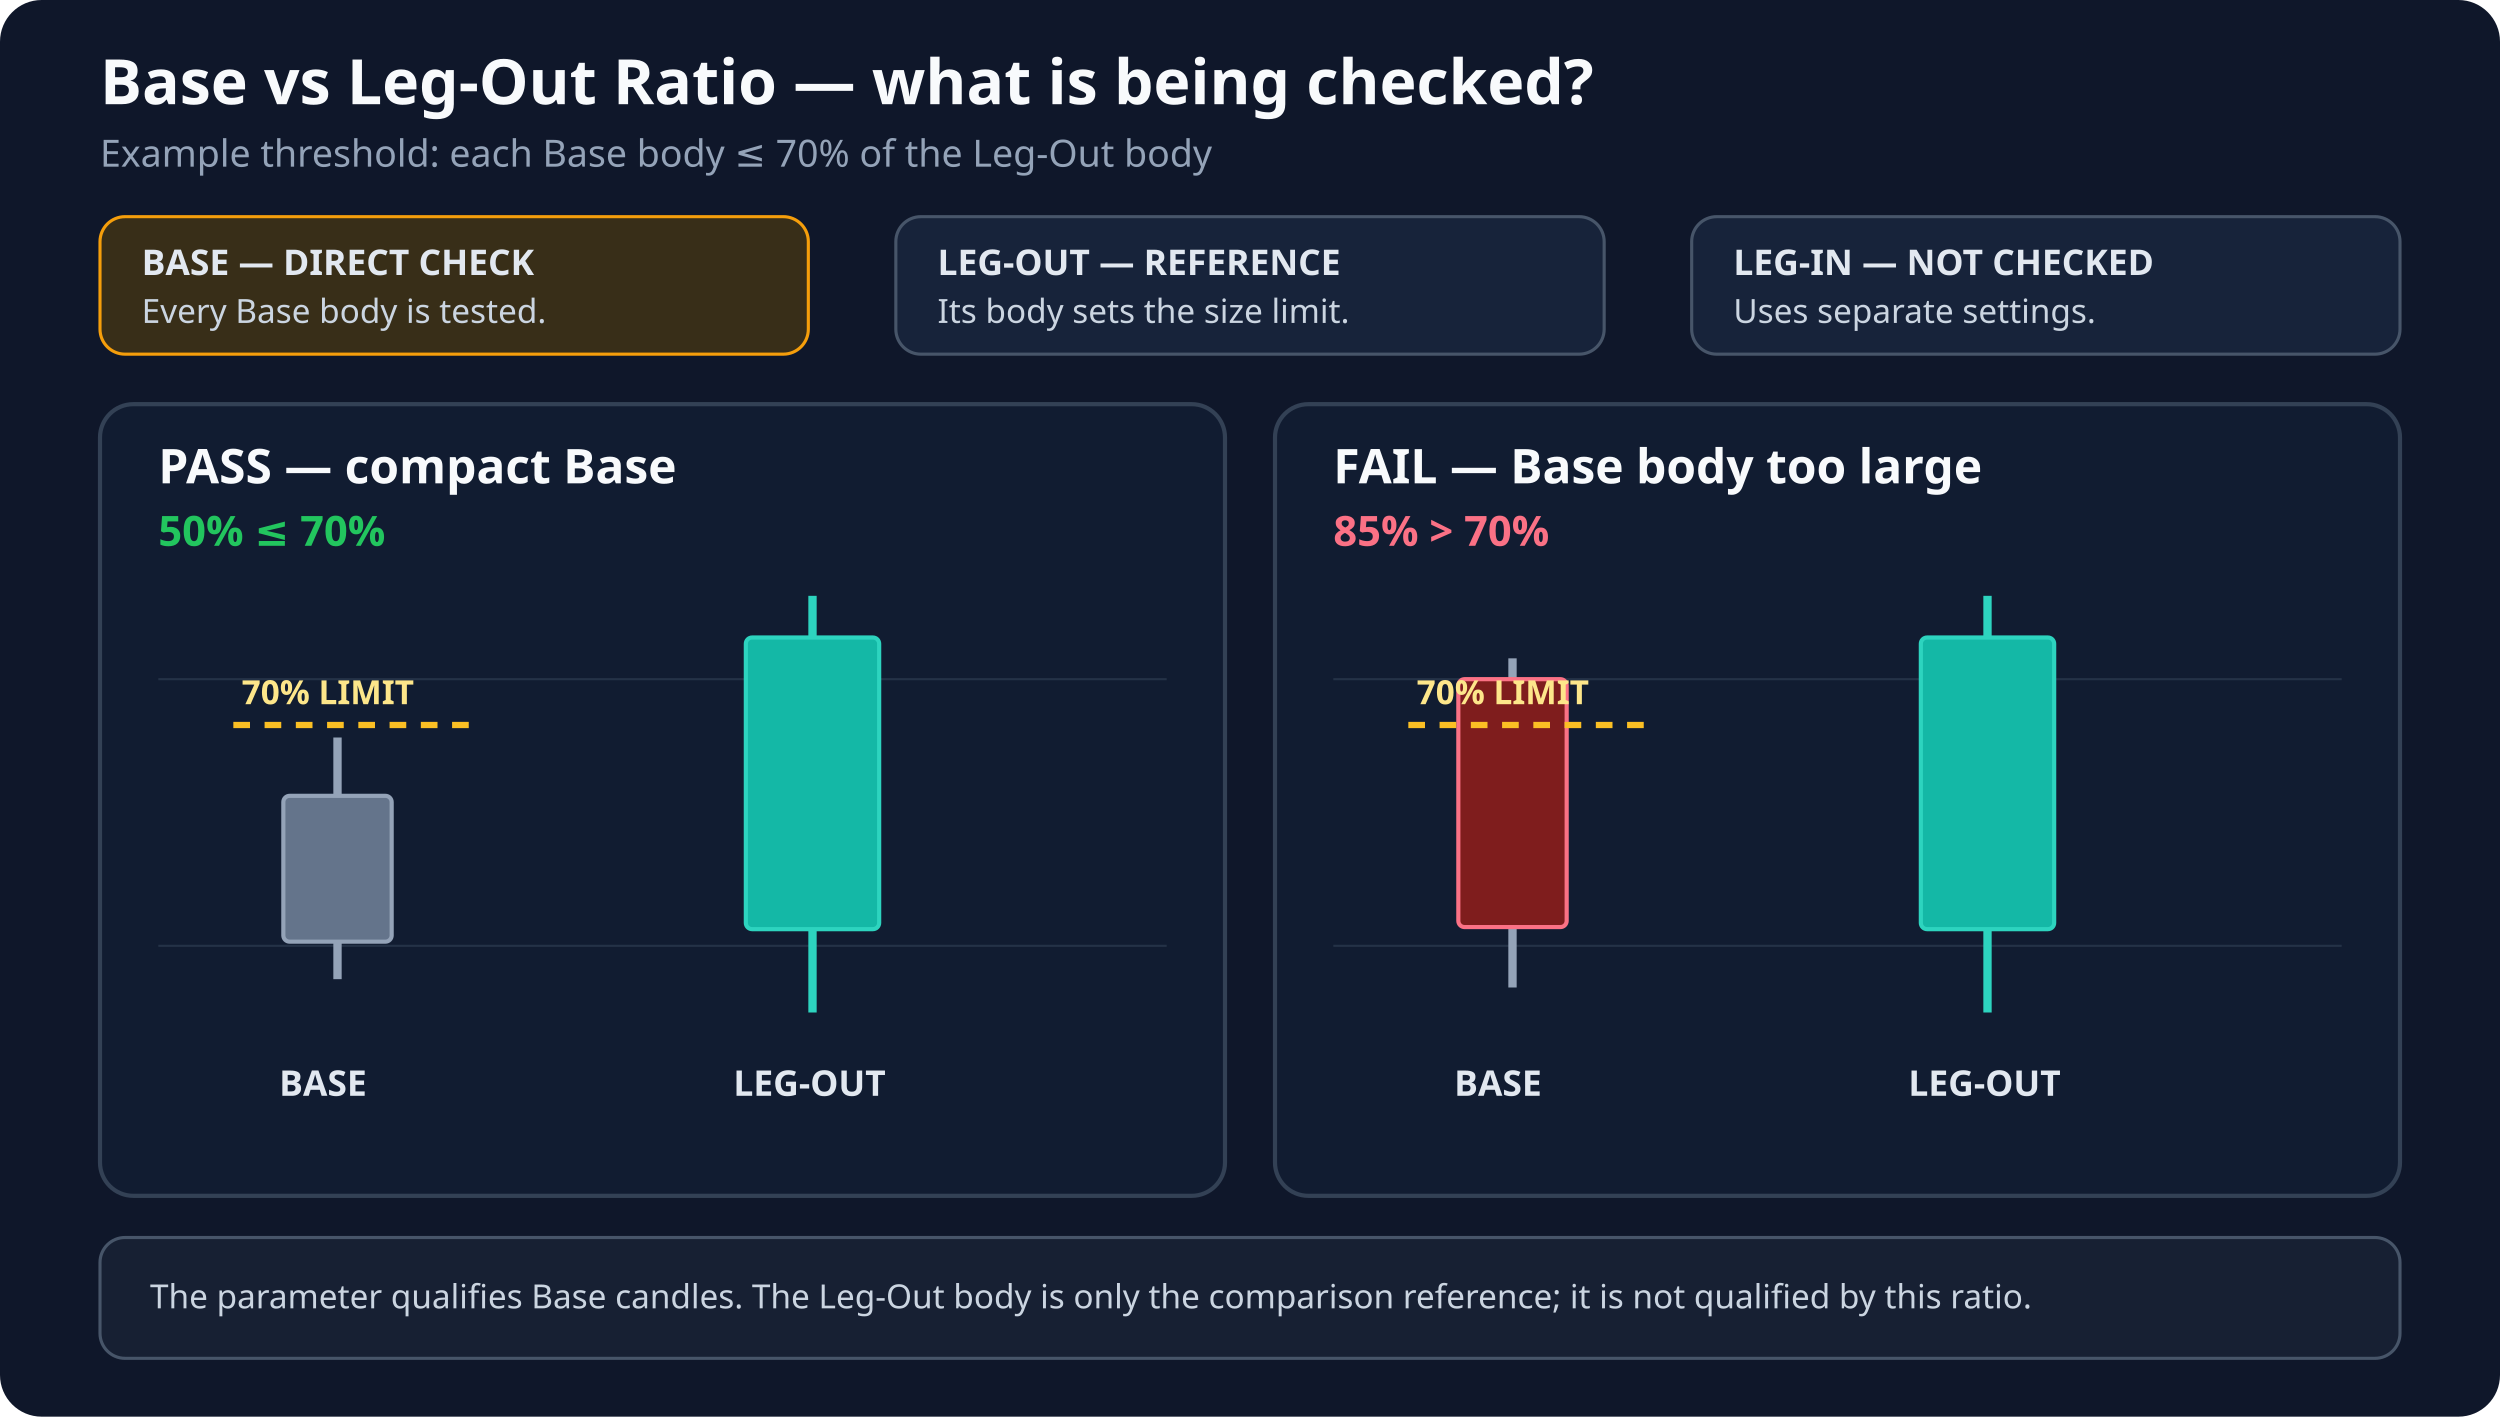
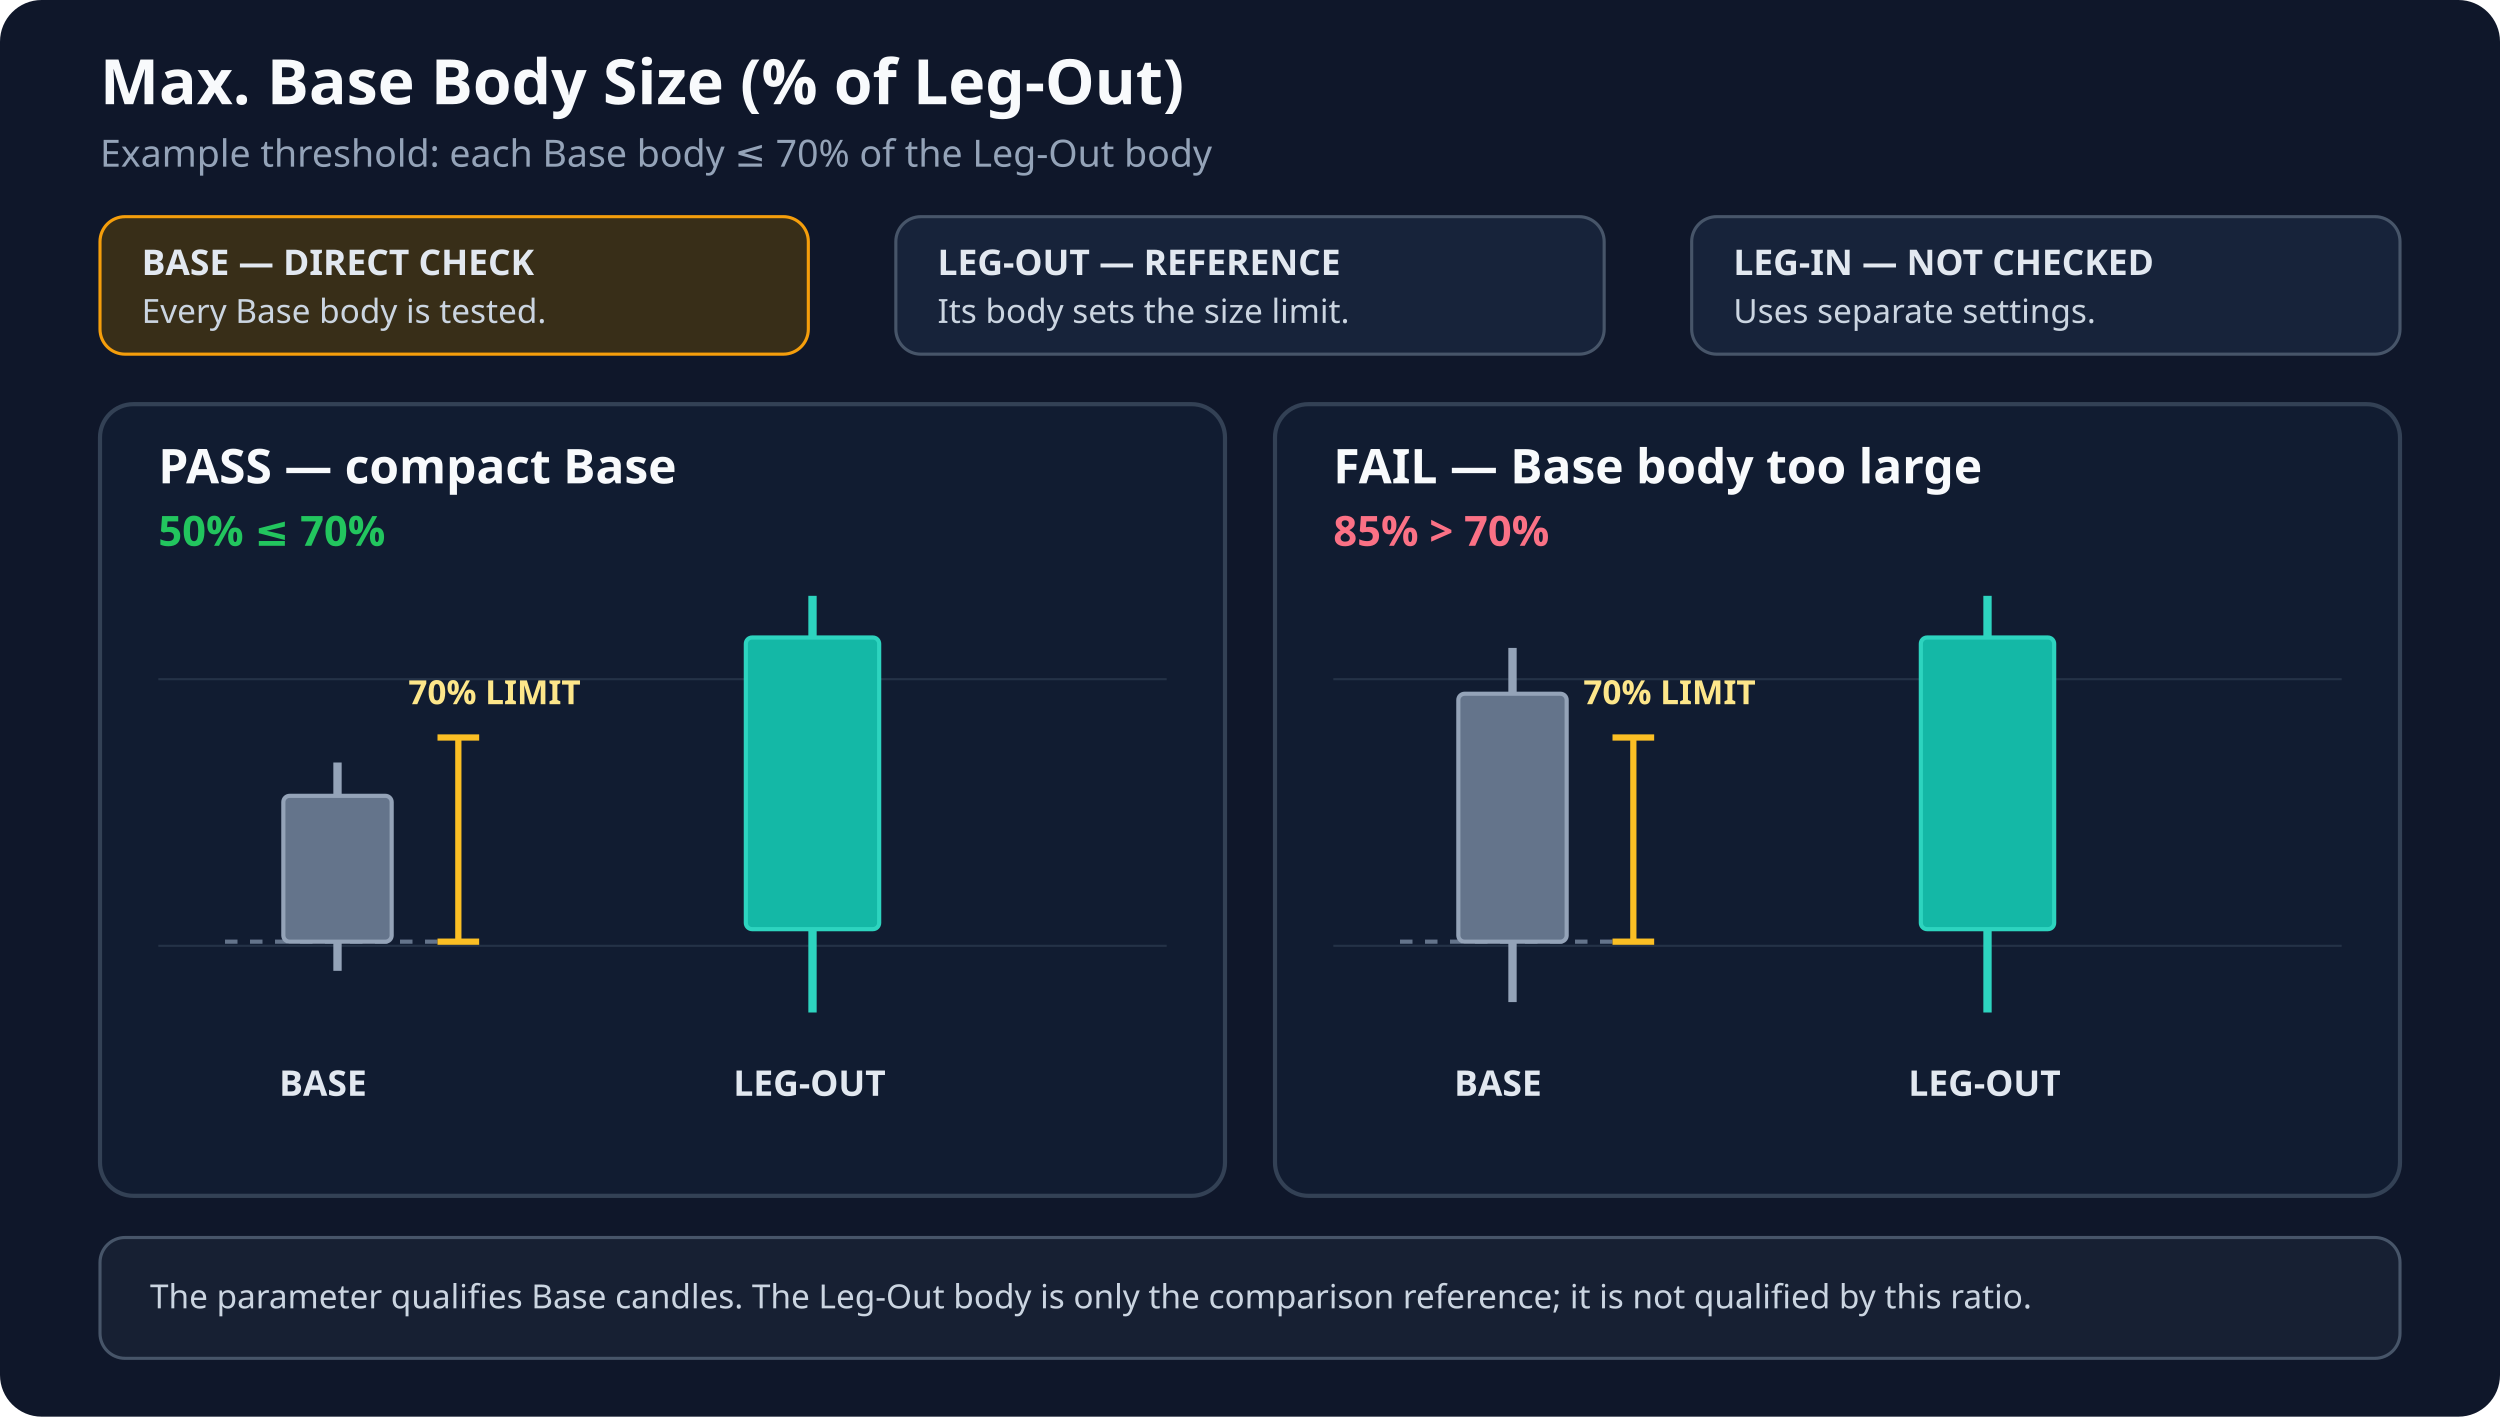
<svg xmlns="http://www.w3.org/2000/svg" width="1200" height="680" viewBox="0 0 1200 680" role="img" aria-labelledby="t d">
  <style>
-     .bg{fill:#0f172a}.panel{fill:#111c31;stroke:#334155;stroke-width:2}.grid{stroke:#243247}.h{fill:#f8fafc;font:700 30px system-ui}.sub{fill:#94a3b8;font:18px system-ui}.pt{fill:#f8fafc;font:700 23px system-ui}.txt{fill:#cbd5e1;font:16px system-ui}.lbl{fill:#e2e8f0;font:700 17px system-ui}.pass{fill:#22c55e;font:700 20px system-ui}.fail{fill:#fb7185;font:700 20px system-ui}.up{fill:#14b8a6;stroke:#2dd4bf;stroke-width:2}.base{fill:#64748b;stroke:#94a3b8;stroke-width:2}.bad{fill:#7f1d1d;stroke:#fb7185;stroke-width:2}.wick{stroke:#94a3b8;stroke-width:4}.wickup{stroke:#2dd4bf;stroke-width:4}.limit{stroke:#fbbf24;stroke-width:3;stroke-dasharray:8 7}.gold{fill:#fde68a;font:700 16px system-ui}.chip{fill:#17233a;stroke:#475569;stroke-width:1.5}.direct{fill:#382e18;stroke:#f59e0b}.note{fill:#172033;stroke:#475569;stroke-width:1.5}
+     .bg{fill:#0f172a}.panel{fill:#111c31;stroke:#334155;stroke-width:2}.grid{stroke:#243247}.h{fill:#f8fafc;font:700 30px system-ui}.sub{fill:#94a3b8;font:18px system-ui}.pt{fill:#f8fafc;font:700 23px system-ui}.txt{fill:#cbd5e1;font:16px system-ui}.lbl{fill:#e2e8f0;font:700 17px system-ui}.pass{fill:#22c55e;font:700 20px system-ui}.fail{fill:#fb7185;font:700 20px system-ui}.up{fill:#14b8a6;stroke:#2dd4bf;stroke-width:2}.base{fill:#64748b;stroke:#94a3b8;stroke-width:2}.wick{stroke:#94a3b8;stroke-width:4}.wickup{stroke:#2dd4bf;stroke-width:4}.limit{stroke:#fbbf24;stroke-width:3}.baseline{stroke:#64748b;stroke-width:2;stroke-dasharray:6 6}.gold{fill:#fde68a;font:700 16px system-ui}.chip{fill:#17233a;stroke:#475569;stroke-width:1.5}.direct{fill:#382e18;stroke:#f59e0b}.note{fill:#172033;stroke:#475569;stroke-width:1.5}
  </style>
  <rect class="bg" width="1200" height="680" rx="20" />
-   <text class="h" x="48" y="50">Base vs Leg-Out Ratio — what is being checked?</text>
+   <text class="h" x="48" y="50">Max. Base Body Size (% of Leg-Out)</text>
  <text class="sub" x="48" y="80">Example threshold: each Base body ≤ 70% of the Leg-Out body</text>
  <rect class="chip direct" x="48" y="104" width="340" height="66" rx="12" />
  <text class="lbl" x="68" y="132">BASE — DIRECT CHECK</text>
  <text class="txt" x="68" y="155">Every Base body is tested.</text>
  <rect class="chip" x="430" y="104" width="340" height="66" rx="12" />
  <text class="lbl" x="450" y="132">LEG-OUT — REFERENCE</text>
  <text class="txt" x="450" y="155">Its body sets the size limit.</text>
  <rect class="chip" x="812" y="104" width="340" height="66" rx="12" />
  <text class="lbl" x="832" y="132">LEG-IN — NOT CHECKED</text>
  <text class="txt" x="832" y="155">Uses separate settings.</text>
  <rect class="panel" x="48" y="194" width="540" height="380" rx="16" />
  <rect class="panel" x="612" y="194" width="540" height="380" rx="16" />
  <text class="pt" x="76" y="232">PASS — compact Base</text>
  <text class="pass" x="76" y="262">50% ≤ 70%</text>
  <text class="pt" x="640" y="232">FAIL — Base body too large</text>
  <text class="fail" x="640" y="262">85% &gt; 70%</text>
  <line class="grid" x1="76" y1="326" x2="560" y2="326" />
  <line class="grid" x1="76" y1="454" x2="560" y2="454" />
  <line class="grid" x1="640" y1="326" x2="1124" y2="326" />
  <line class="grid" x1="640" y1="454" x2="1124" y2="454" />
-   <line class="wick" x1="162" y1="354" x2="162" y2="470" />
+   <line class="baseline" x1="108" y1="452" x2="220" y2="452" />
+   <line class="wick" x1="162" y1="366" x2="162" y2="466" />
  <rect class="base" x="136" y="382" width="52" height="70" rx="3" />
  <line class="wickup" x1="390" y1="286" x2="390" y2="486" />
  <rect class="up" x="358" y="306" width="64" height="140" rx="3" />
-   <line class="limit" x1="112" y1="348" x2="230" y2="348" />
-   <text class="gold" x="116" y="338">70% LIMIT</text>
+   <line class="limit" x1="220" y1="354" x2="220" y2="452" />
+   <line class="limit" x1="210" y1="354" x2="230" y2="354" />
+   <line class="limit" x1="210" y1="452" x2="230" y2="452" />
+   <text class="gold" x="196" y="338">70% LIMIT</text>
  <text class="lbl" x="134" y="526">BASE</text>
  <text class="lbl" x="352" y="526">LEG-OUT</text>
-   <line class="wick" x1="726" y1="316" x2="726" y2="474" />
-   <rect class="bad" x="700" y="326" width="52" height="119" rx="3" />
+   <line class="baseline" x1="672" y1="452" x2="784" y2="452" />
+   <line class="wick" x1="726" y1="311" x2="726" y2="481" />
+   <rect class="base" x="700" y="333" width="52" height="119" rx="3" />
  <line class="wickup" x1="954" y1="286" x2="954" y2="486" />
  <rect class="up" x="922" y="306" width="64" height="140" rx="3" />
-   <line class="limit" x1="676" y1="348" x2="794" y2="348" />
-   <text class="gold" x="680" y="338">70% LIMIT</text>
+   <line class="limit" x1="784" y1="354" x2="784" y2="452" />
+   <line class="limit" x1="774" y1="354" x2="794" y2="354" />
+   <line class="limit" x1="774" y1="452" x2="794" y2="452" />
+   <text class="gold" x="760" y="338">70% LIMIT</text>
  <text class="lbl" x="698" y="526">BASE</text>
  <text class="lbl" x="916" y="526">LEG-OUT</text>
  <rect class="note" x="48" y="594" width="1104" height="58" rx="12" />
  <text class="txt" x="72" y="628">The parameter qualifies Base candles. The Leg-Out body is only the comparison reference; it is not qualified by this ratio.</text>
</svg>
